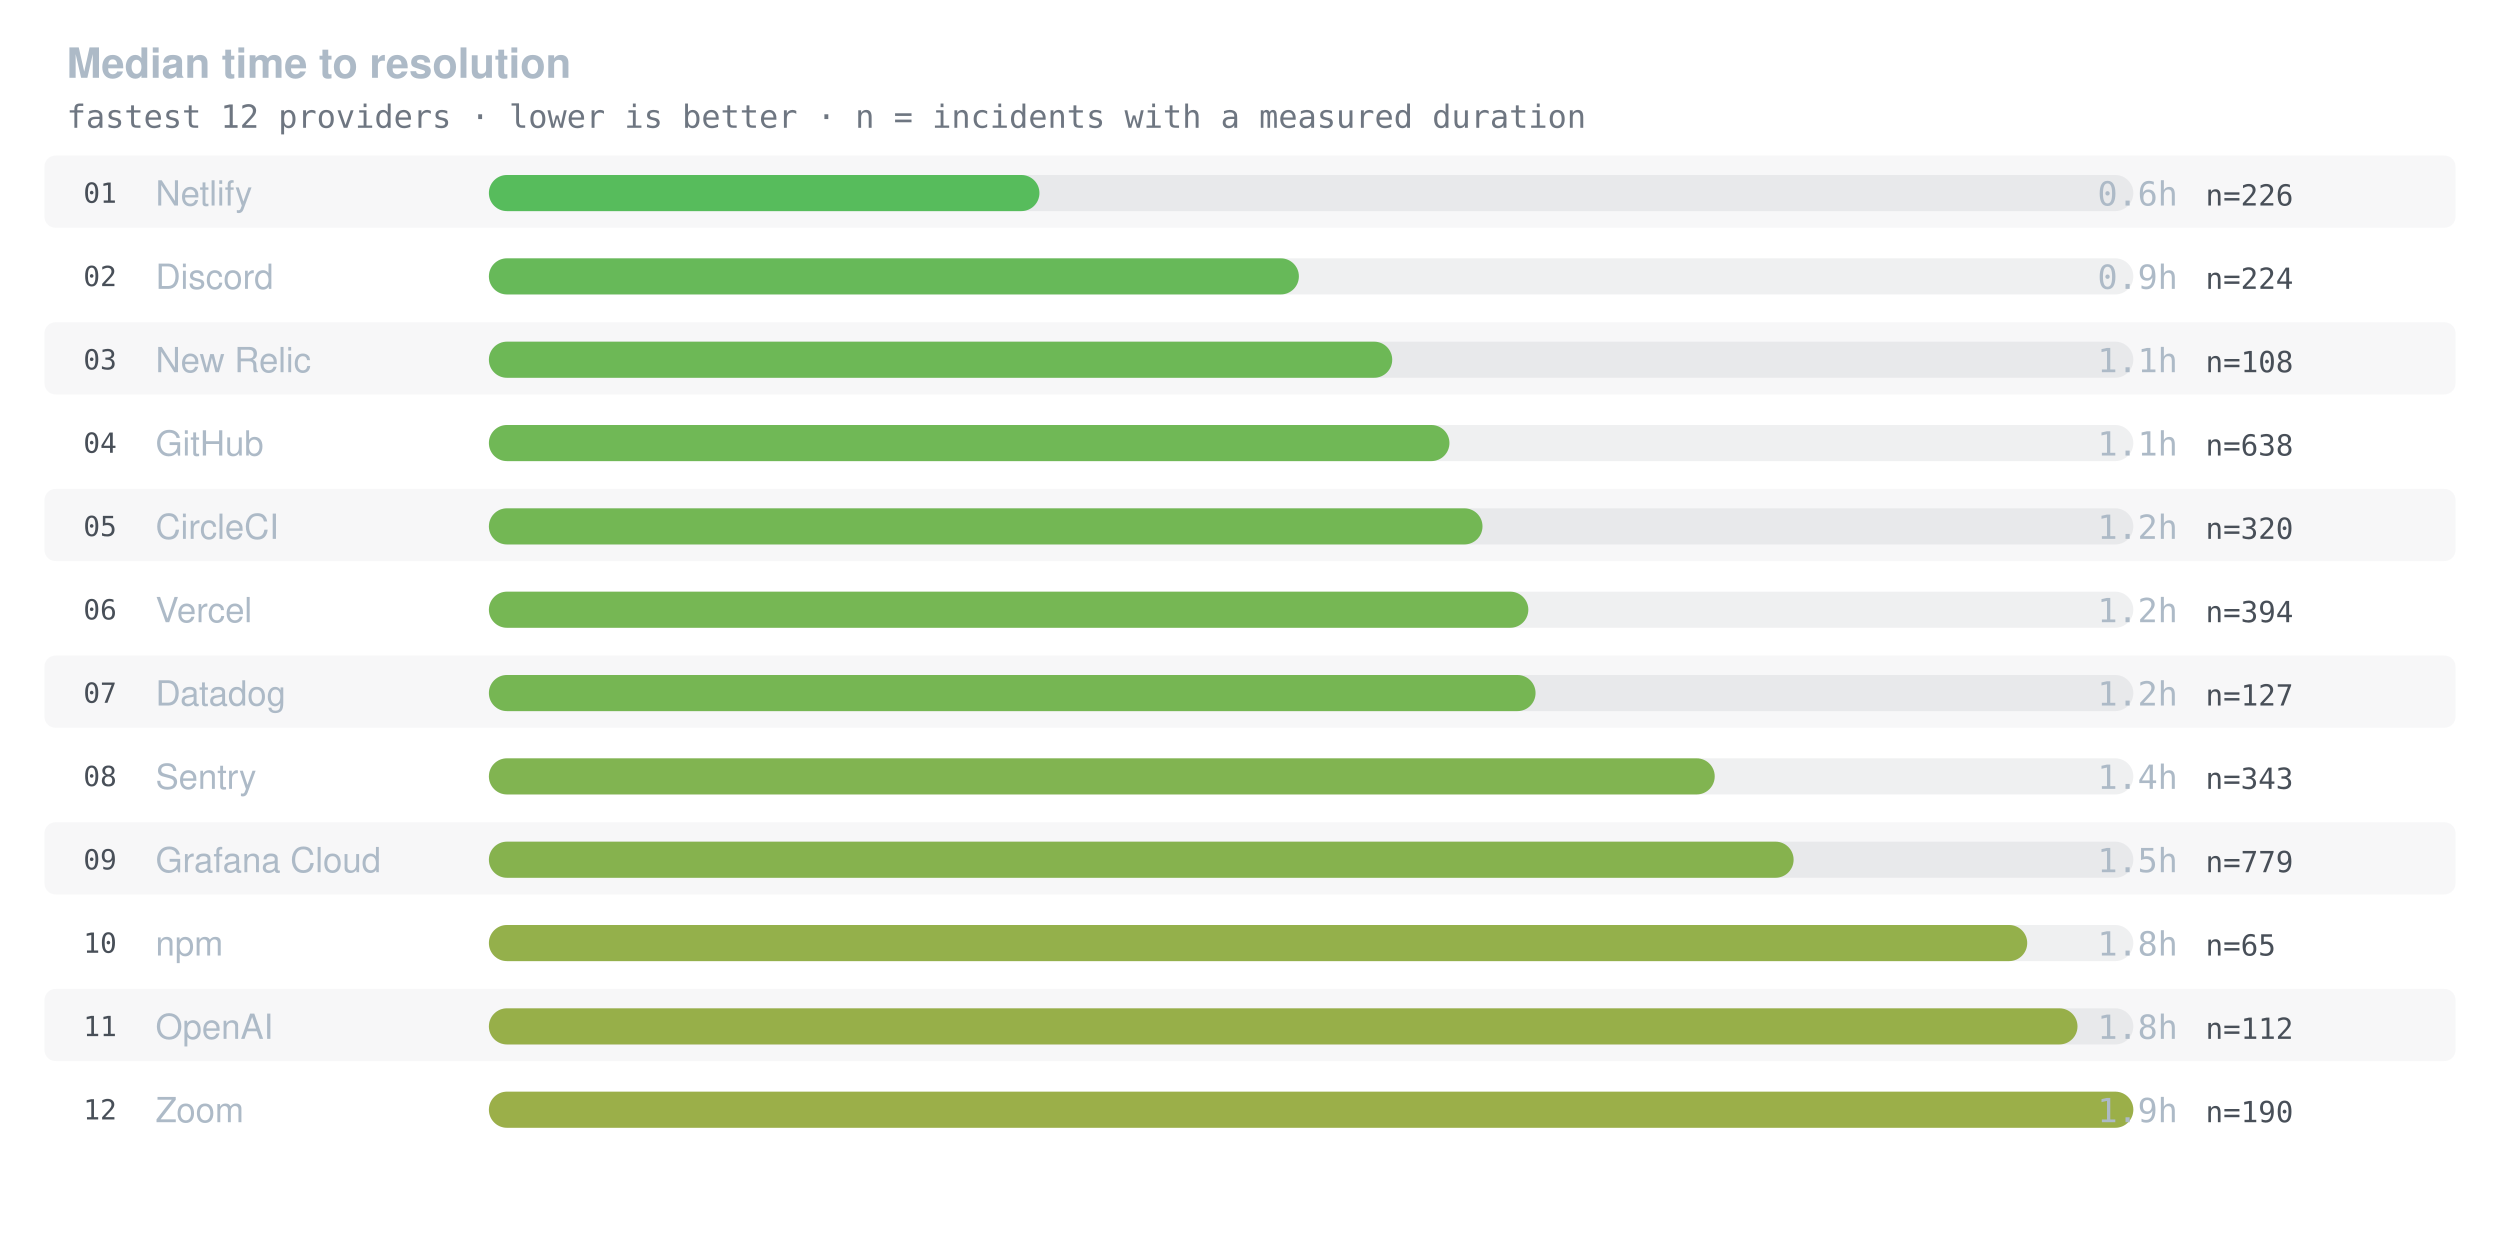
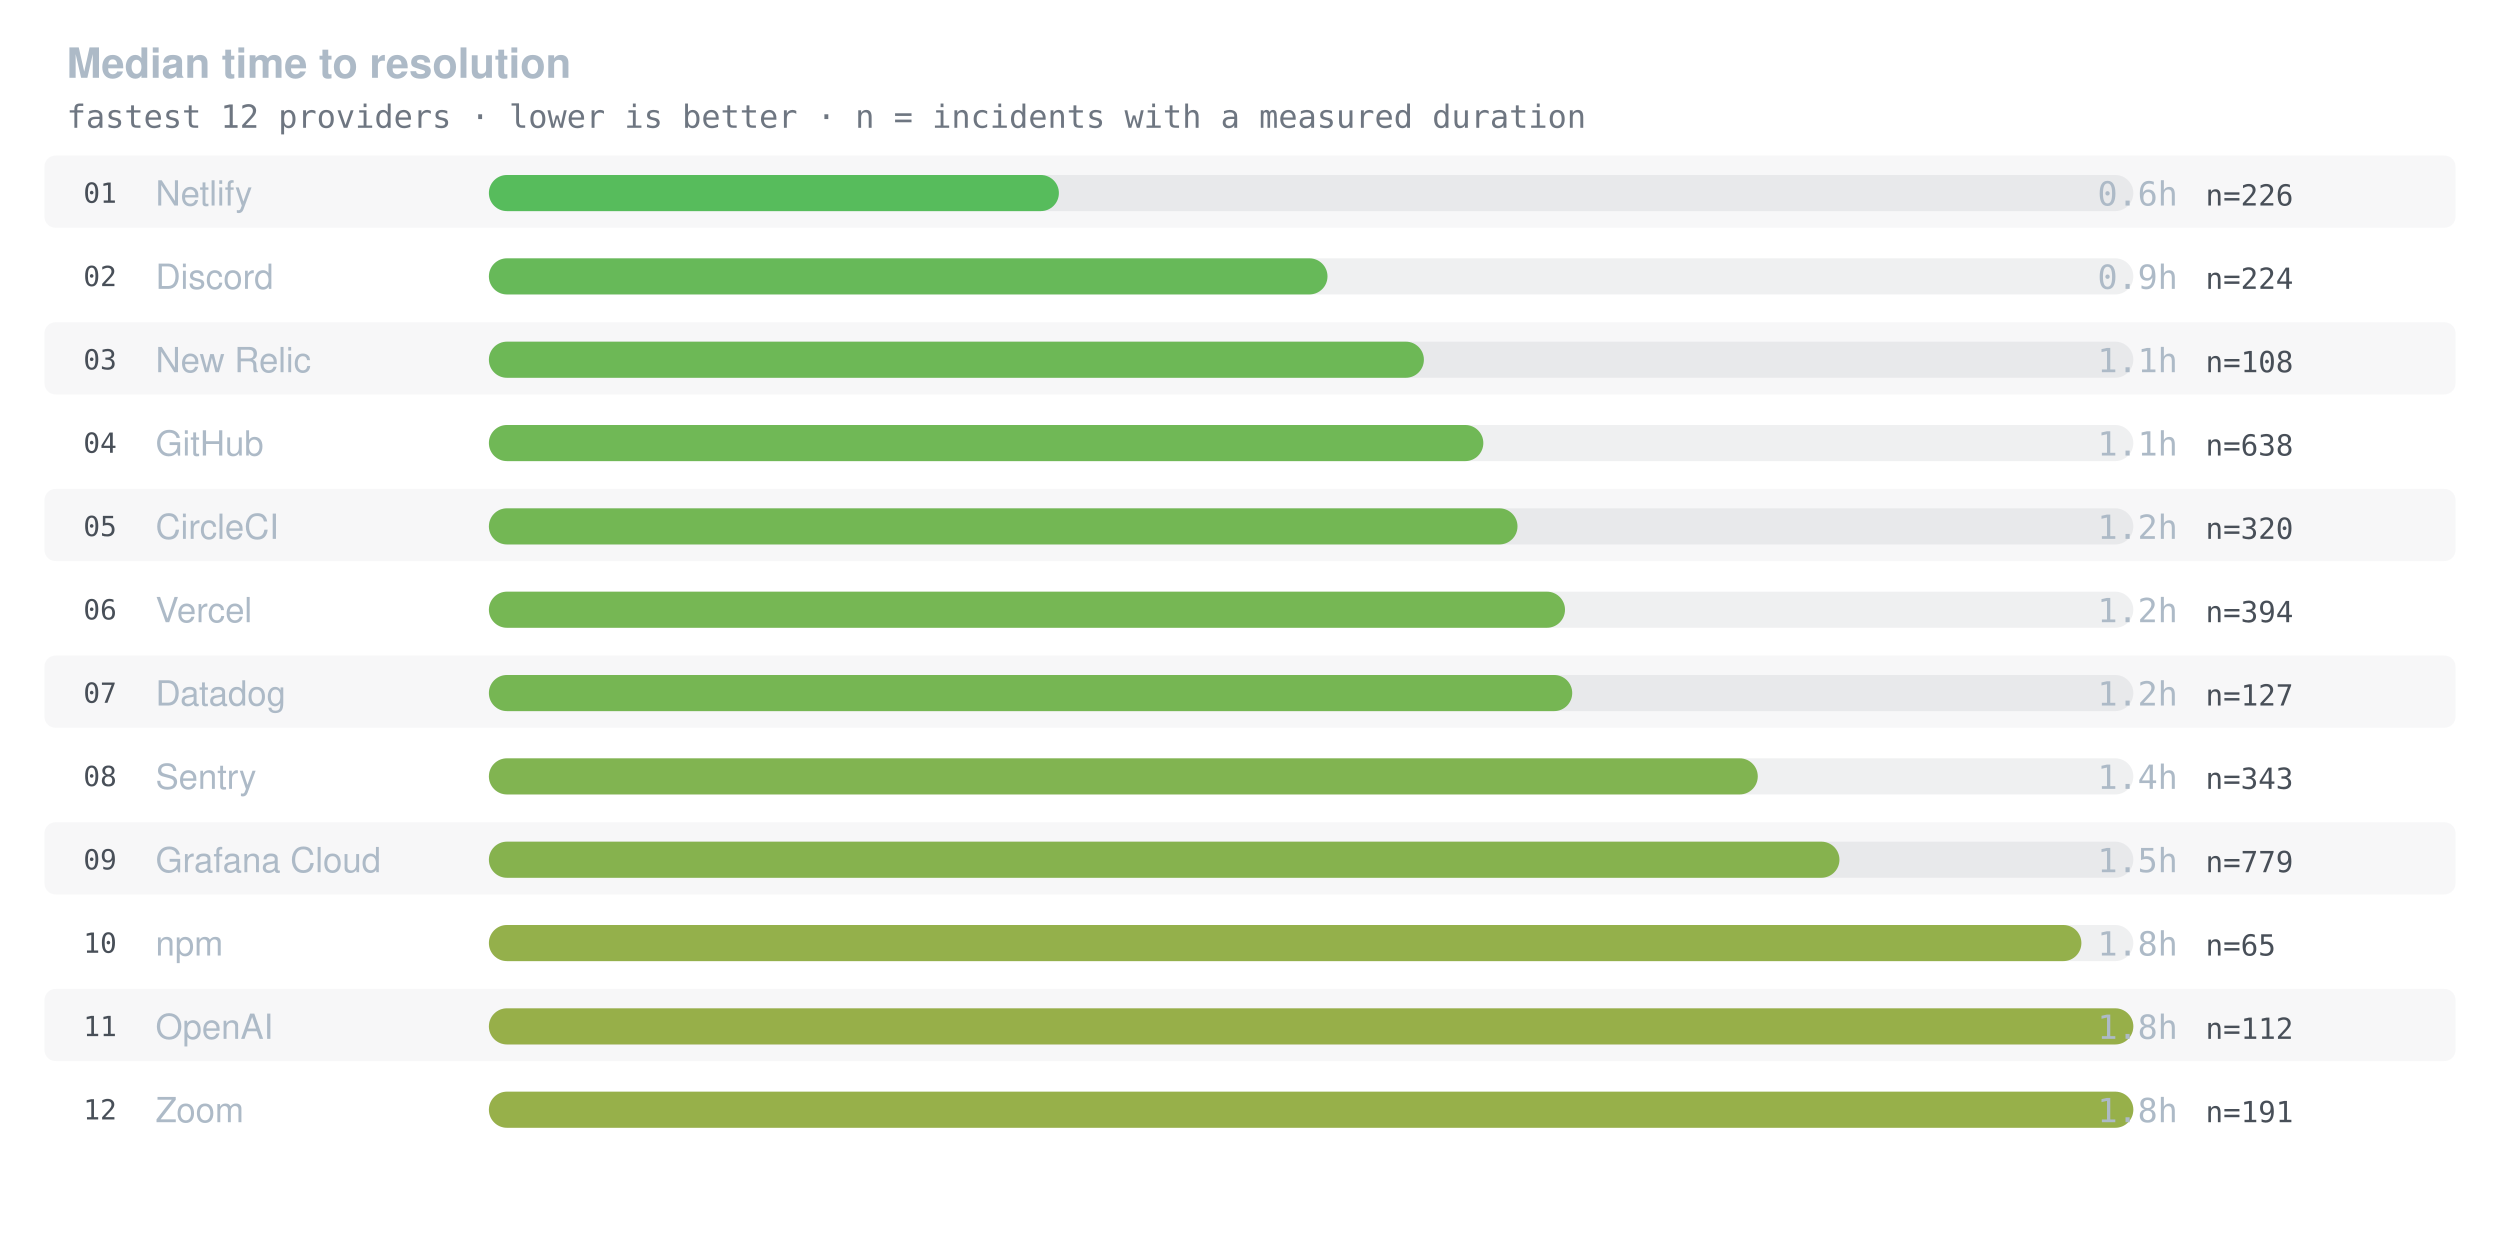
<svg xmlns="http://www.w3.org/2000/svg" viewBox="0 0 900 444" width="900" height="444" role="img">
  <text x="24" y="28" fill="#adbac7" font-size="15" font-family="-apple-system,BlinkMacSystemFont,Segoe UI,Helvetica,Arial,sans-serif" font-weight="600">Median time to resolution</text>
  <text x="24" y="46" fill="#6e7681" font-size="11.5" font-family="ui-monospace,SFMono-Regular,Menlo,Consolas,monospace">fastest 12 providers · lower is better · n = incidents with a measured duration</text>
  <rect x="16" y="56" width="868" height="26" rx="4" fill="#6e7681" opacity="0.055" />
  <text x="30" y="73" fill="#484f58" font-size="10" font-family="ui-monospace,SFMono-Regular,Menlo,Consolas,monospace">01</text>
  <text x="56" y="74" fill="#adbac7" font-size="12.5" font-family="-apple-system,BlinkMacSystemFont,Segoe UI,Helvetica,Arial,sans-serif">Netlify</text>
  <rect x="176" y="63" width="592" height="13" rx="6.5" fill="#6e7681" opacity="0.11" />
-   <rect x="176" y="63" width="198.2" height="13" rx="6.5" fill="#47b74d" opacity="0.9" />
+   <rect x="176" y="63" width="205.2" height="13" rx="6.5" fill="#47b74d" opacity="0.9" />
  <text x="784" y="74" fill="#adbac7" font-size="12" font-family="ui-monospace,SFMono-Regular,Menlo,Consolas,monospace" text-anchor="end">0.6h</text>
  <text x="794" y="74" fill="#484f58" font-size="10.5" font-family="ui-monospace,SFMono-Regular,Menlo,Consolas,monospace">n=226</text>
  <text x="30" y="103" fill="#484f58" font-size="10" font-family="ui-monospace,SFMono-Regular,Menlo,Consolas,monospace">02</text>
  <text x="56" y="104" fill="#adbac7" font-size="12.5" font-family="-apple-system,BlinkMacSystemFont,Segoe UI,Helvetica,Arial,sans-serif">Discord</text>
  <rect x="176" y="93" width="592" height="13" rx="6.5" fill="#6e7681" opacity="0.11" />
-   <rect x="176" y="93" width="291.6" height="13" rx="6.5" fill="#59b348" opacity="0.9" />
+   <rect x="176" y="93" width="301.9" height="13" rx="6.5" fill="#59b348" opacity="0.9" />
  <text x="784" y="104" fill="#adbac7" font-size="12" font-family="ui-monospace,SFMono-Regular,Menlo,Consolas,monospace" text-anchor="end">0.9h</text>
  <text x="794" y="104" fill="#484f58" font-size="10.5" font-family="ui-monospace,SFMono-Regular,Menlo,Consolas,monospace">n=224</text>
  <rect x="16" y="116" width="868" height="26" rx="4" fill="#6e7681" opacity="0.055" />
  <text x="30" y="133" fill="#484f58" font-size="10" font-family="ui-monospace,SFMono-Regular,Menlo,Consolas,monospace">03</text>
  <text x="56" y="134" fill="#adbac7" font-size="12.5" font-family="-apple-system,BlinkMacSystemFont,Segoe UI,Helvetica,Arial,sans-serif">New Relic</text>
  <rect x="176" y="123" width="592" height="13" rx="6.5" fill="#6e7681" opacity="0.11" />
-   <rect x="176" y="123" width="325.2" height="13" rx="6.5" fill="#5fb246" opacity="0.9" />
+   <rect x="176" y="123" width="336.6" height="13" rx="6.5" fill="#5fb246" opacity="0.9" />
  <text x="784" y="134" fill="#adbac7" font-size="12" font-family="ui-monospace,SFMono-Regular,Menlo,Consolas,monospace" text-anchor="end">1.1h</text>
  <text x="794" y="134" fill="#484f58" font-size="10.5" font-family="ui-monospace,SFMono-Regular,Menlo,Consolas,monospace">n=108</text>
  <text x="30" y="163" fill="#484f58" font-size="10" font-family="ui-monospace,SFMono-Regular,Menlo,Consolas,monospace">04</text>
  <text x="56" y="164" fill="#adbac7" font-size="12.5" font-family="-apple-system,BlinkMacSystemFont,Segoe UI,Helvetica,Arial,sans-serif">GitHub</text>
  <rect x="176" y="153" width="592" height="13" rx="6.5" fill="#6e7681" opacity="0.11" />
-   <rect x="176" y="153" width="345.8" height="13" rx="6.5" fill="#63b145" opacity="0.9" />
+   <rect x="176" y="153" width="358.0" height="13" rx="6.5" fill="#63b145" opacity="0.9" />
  <text x="784" y="164" fill="#adbac7" font-size="12" font-family="ui-monospace,SFMono-Regular,Menlo,Consolas,monospace" text-anchor="end">1.1h</text>
  <text x="794" y="164" fill="#484f58" font-size="10.5" font-family="ui-monospace,SFMono-Regular,Menlo,Consolas,monospace">n=638</text>
  <rect x="16" y="176" width="868" height="26" rx="4" fill="#6e7681" opacity="0.055" />
  <text x="30" y="193" fill="#484f58" font-size="10" font-family="ui-monospace,SFMono-Regular,Menlo,Consolas,monospace">05</text>
  <text x="56" y="194" fill="#adbac7" font-size="12.5" font-family="-apple-system,BlinkMacSystemFont,Segoe UI,Helvetica,Arial,sans-serif">CircleCI</text>
  <rect x="176" y="183" width="592" height="13" rx="6.5" fill="#6e7681" opacity="0.11" />
-   <rect x="176" y="183" width="357.7" height="13" rx="6.5" fill="#66b144" opacity="0.9" />
+   <rect x="176" y="183" width="370.3" height="13" rx="6.5" fill="#66b144" opacity="0.9" />
  <text x="784" y="194" fill="#adbac7" font-size="12" font-family="ui-monospace,SFMono-Regular,Menlo,Consolas,monospace" text-anchor="end">1.2h</text>
  <text x="794" y="194" fill="#484f58" font-size="10.5" font-family="ui-monospace,SFMono-Regular,Menlo,Consolas,monospace">n=320</text>
  <text x="30" y="223" fill="#484f58" font-size="10" font-family="ui-monospace,SFMono-Regular,Menlo,Consolas,monospace">06</text>
  <text x="56" y="224" fill="#adbac7" font-size="12.5" font-family="-apple-system,BlinkMacSystemFont,Segoe UI,Helvetica,Arial,sans-serif">Vercel</text>
  <rect x="176" y="213" width="592" height="13" rx="6.5" fill="#6e7681" opacity="0.11" />
-   <rect x="176" y="213" width="374.2" height="13" rx="6.5" fill="#69b043" opacity="0.9" />
+   <rect x="176" y="213" width="387.4" height="13" rx="6.5" fill="#69b043" opacity="0.9" />
  <text x="784" y="224" fill="#adbac7" font-size="12" font-family="ui-monospace,SFMono-Regular,Menlo,Consolas,monospace" text-anchor="end">1.2h</text>
  <text x="794" y="224" fill="#484f58" font-size="10.5" font-family="ui-monospace,SFMono-Regular,Menlo,Consolas,monospace">n=394</text>
  <rect x="16" y="236" width="868" height="26" rx="4" fill="#6e7681" opacity="0.055" />
  <text x="30" y="253" fill="#484f58" font-size="10" font-family="ui-monospace,SFMono-Regular,Menlo,Consolas,monospace">07</text>
  <text x="56" y="254" fill="#adbac7" font-size="12.5" font-family="-apple-system,BlinkMacSystemFont,Segoe UI,Helvetica,Arial,sans-serif">Datadog</text>
  <rect x="176" y="243" width="592" height="13" rx="6.5" fill="#6e7681" opacity="0.11" />
-   <rect x="176" y="243" width="376.8" height="13" rx="6.5" fill="#69b043" opacity="0.9" />
+   <rect x="176" y="243" width="390.0" height="13" rx="6.5" fill="#69b043" opacity="0.9" />
  <text x="784" y="254" fill="#adbac7" font-size="12" font-family="ui-monospace,SFMono-Regular,Menlo,Consolas,monospace" text-anchor="end">1.2h</text>
  <text x="794" y="254" fill="#484f58" font-size="10.5" font-family="ui-monospace,SFMono-Regular,Menlo,Consolas,monospace">n=127</text>
  <text x="30" y="283" fill="#484f58" font-size="10" font-family="ui-monospace,SFMono-Regular,Menlo,Consolas,monospace">08</text>
  <text x="56" y="284" fill="#adbac7" font-size="12.5" font-family="-apple-system,BlinkMacSystemFont,Segoe UI,Helvetica,Arial,sans-serif">Sentry</text>
  <rect x="176" y="273" width="592" height="13" rx="6.5" fill="#6e7681" opacity="0.11" />
-   <rect x="176" y="273" width="441.3" height="13" rx="6.5" fill="#75ad3f" opacity="0.9" />
+   <rect x="176" y="273" width="456.8" height="13" rx="6.5" fill="#75ad3f" opacity="0.9" />
  <text x="784" y="284" fill="#adbac7" font-size="12" font-family="ui-monospace,SFMono-Regular,Menlo,Consolas,monospace" text-anchor="end">1.4h</text>
  <text x="794" y="284" fill="#484f58" font-size="10.5" font-family="ui-monospace,SFMono-Regular,Menlo,Consolas,monospace">n=343</text>
  <rect x="16" y="296" width="868" height="26" rx="4" fill="#6e7681" opacity="0.055" />
  <text x="30" y="313" fill="#484f58" font-size="10" font-family="ui-monospace,SFMono-Regular,Menlo,Consolas,monospace">09</text>
  <text x="56" y="314" fill="#adbac7" font-size="12.5" font-family="-apple-system,BlinkMacSystemFont,Segoe UI,Helvetica,Arial,sans-serif">Grafana Cloud</text>
  <rect x="176" y="303" width="592" height="13" rx="6.5" fill="#6e7681" opacity="0.11" />
-   <rect x="176" y="303" width="469.7" height="13" rx="6.5" fill="#7bac3d" opacity="0.9" />
+   <rect x="176" y="303" width="486.2" height="13" rx="6.5" fill="#7bac3d" opacity="0.9" />
  <text x="784" y="314" fill="#adbac7" font-size="12" font-family="ui-monospace,SFMono-Regular,Menlo,Consolas,monospace" text-anchor="end">1.5h</text>
  <text x="794" y="314" fill="#484f58" font-size="10.5" font-family="ui-monospace,SFMono-Regular,Menlo,Consolas,monospace">n=779</text>
  <text x="30" y="343" fill="#484f58" font-size="10" font-family="ui-monospace,SFMono-Regular,Menlo,Consolas,monospace">10</text>
  <text x="56" y="344" fill="#adbac7" font-size="12.5" font-family="-apple-system,BlinkMacSystemFont,Segoe UI,Helvetica,Arial,sans-serif">npm</text>
  <rect x="176" y="333" width="592" height="13" rx="6.5" fill="#6e7681" opacity="0.11" />
-   <rect x="176" y="333" width="553.8" height="13" rx="6.5" fill="#8ba938" opacity="0.9" />
+   <rect x="176" y="333" width="573.3" height="13" rx="6.5" fill="#8ba938" opacity="0.9" />
  <text x="784" y="344" fill="#adbac7" font-size="12" font-family="ui-monospace,SFMono-Regular,Menlo,Consolas,monospace" text-anchor="end">1.8h</text>
  <text x="794" y="344" fill="#484f58" font-size="10.5" font-family="ui-monospace,SFMono-Regular,Menlo,Consolas,monospace">n=65</text>
  <rect x="16" y="356" width="868" height="26" rx="4" fill="#6e7681" opacity="0.055" />
  <text x="30" y="373" fill="#484f58" font-size="10" font-family="ui-monospace,SFMono-Regular,Menlo,Consolas,monospace">11</text>
  <text x="56" y="374" fill="#adbac7" font-size="12.5" font-family="-apple-system,BlinkMacSystemFont,Segoe UI,Helvetica,Arial,sans-serif">OpenAI</text>
  <rect x="176" y="363" width="592" height="13" rx="6.5" fill="#6e7681" opacity="0.11" />
-   <rect x="176" y="363" width="571.9" height="13" rx="6.5" fill="#8ea837" opacity="0.9" />
+   <rect x="176" y="363" width="592.0" height="13" rx="6.5" fill="#8ea837" opacity="0.9" />
  <text x="784" y="374" fill="#adbac7" font-size="12" font-family="ui-monospace,SFMono-Regular,Menlo,Consolas,monospace" text-anchor="end">1.8h</text>
  <text x="794" y="374" fill="#484f58" font-size="10.5" font-family="ui-monospace,SFMono-Regular,Menlo,Consolas,monospace">n=112</text>
  <text x="30" y="403" fill="#484f58" font-size="10" font-family="ui-monospace,SFMono-Regular,Menlo,Consolas,monospace">12</text>
  <text x="56" y="404" fill="#adbac7" font-size="12.5" font-family="-apple-system,BlinkMacSystemFont,Segoe UI,Helvetica,Arial,sans-serif">Zoom</text>
  <rect x="176" y="393" width="592" height="13" rx="6.5" fill="#6e7681" opacity="0.11" />
-   <rect x="176" y="393" width="592.0" height="13" rx="6.5" fill="#92a736" opacity="0.9" />
-   <text x="784" y="404" fill="#adbac7" font-size="12" font-family="ui-monospace,SFMono-Regular,Menlo,Consolas,monospace" text-anchor="end">1.9h</text>
-   <text x="794" y="404" fill="#484f58" font-size="10.5" font-family="ui-monospace,SFMono-Regular,Menlo,Consolas,monospace">n=190</text>
+   <rect x="176" y="393" width="592.0" height="13" rx="6.5" fill="#8ea837" opacity="0.9" />
+   <text x="784" y="404" fill="#adbac7" font-size="12" font-family="ui-monospace,SFMono-Regular,Menlo,Consolas,monospace" text-anchor="end">1.8h</text>
+   <text x="794" y="404" fill="#484f58" font-size="10.5" font-family="ui-monospace,SFMono-Regular,Menlo,Consolas,monospace">n=191</text>
</svg>
